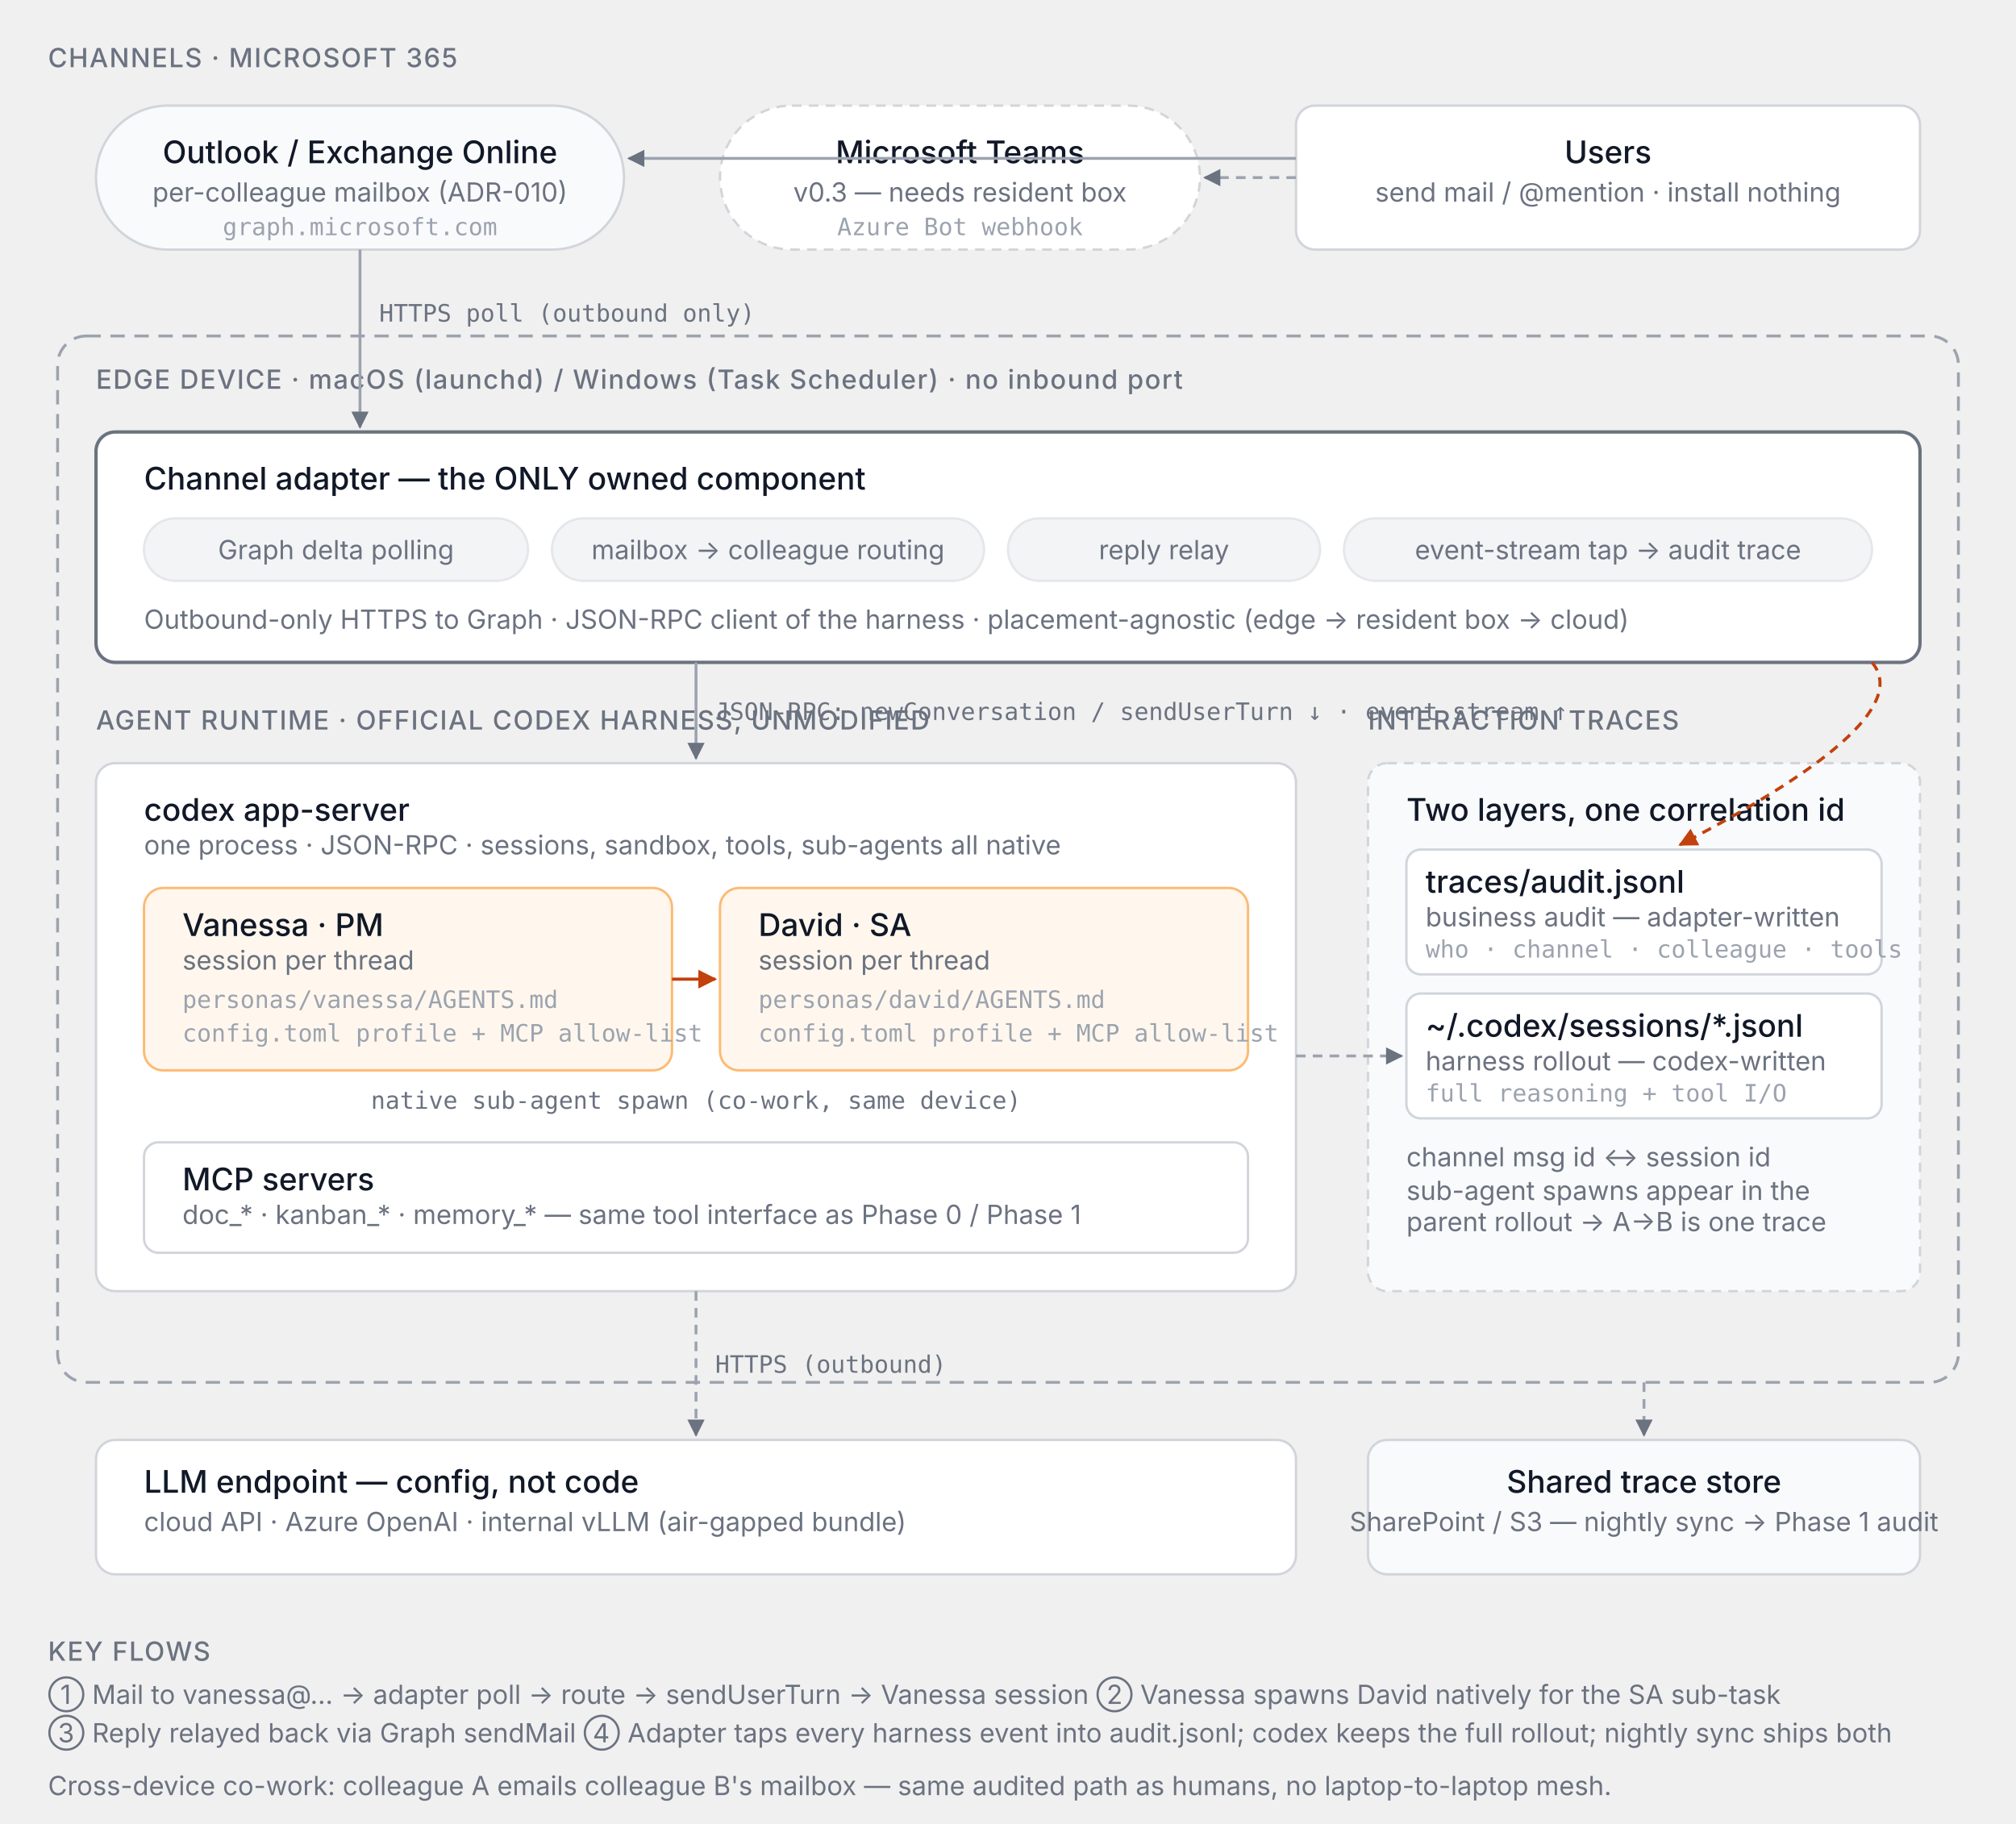
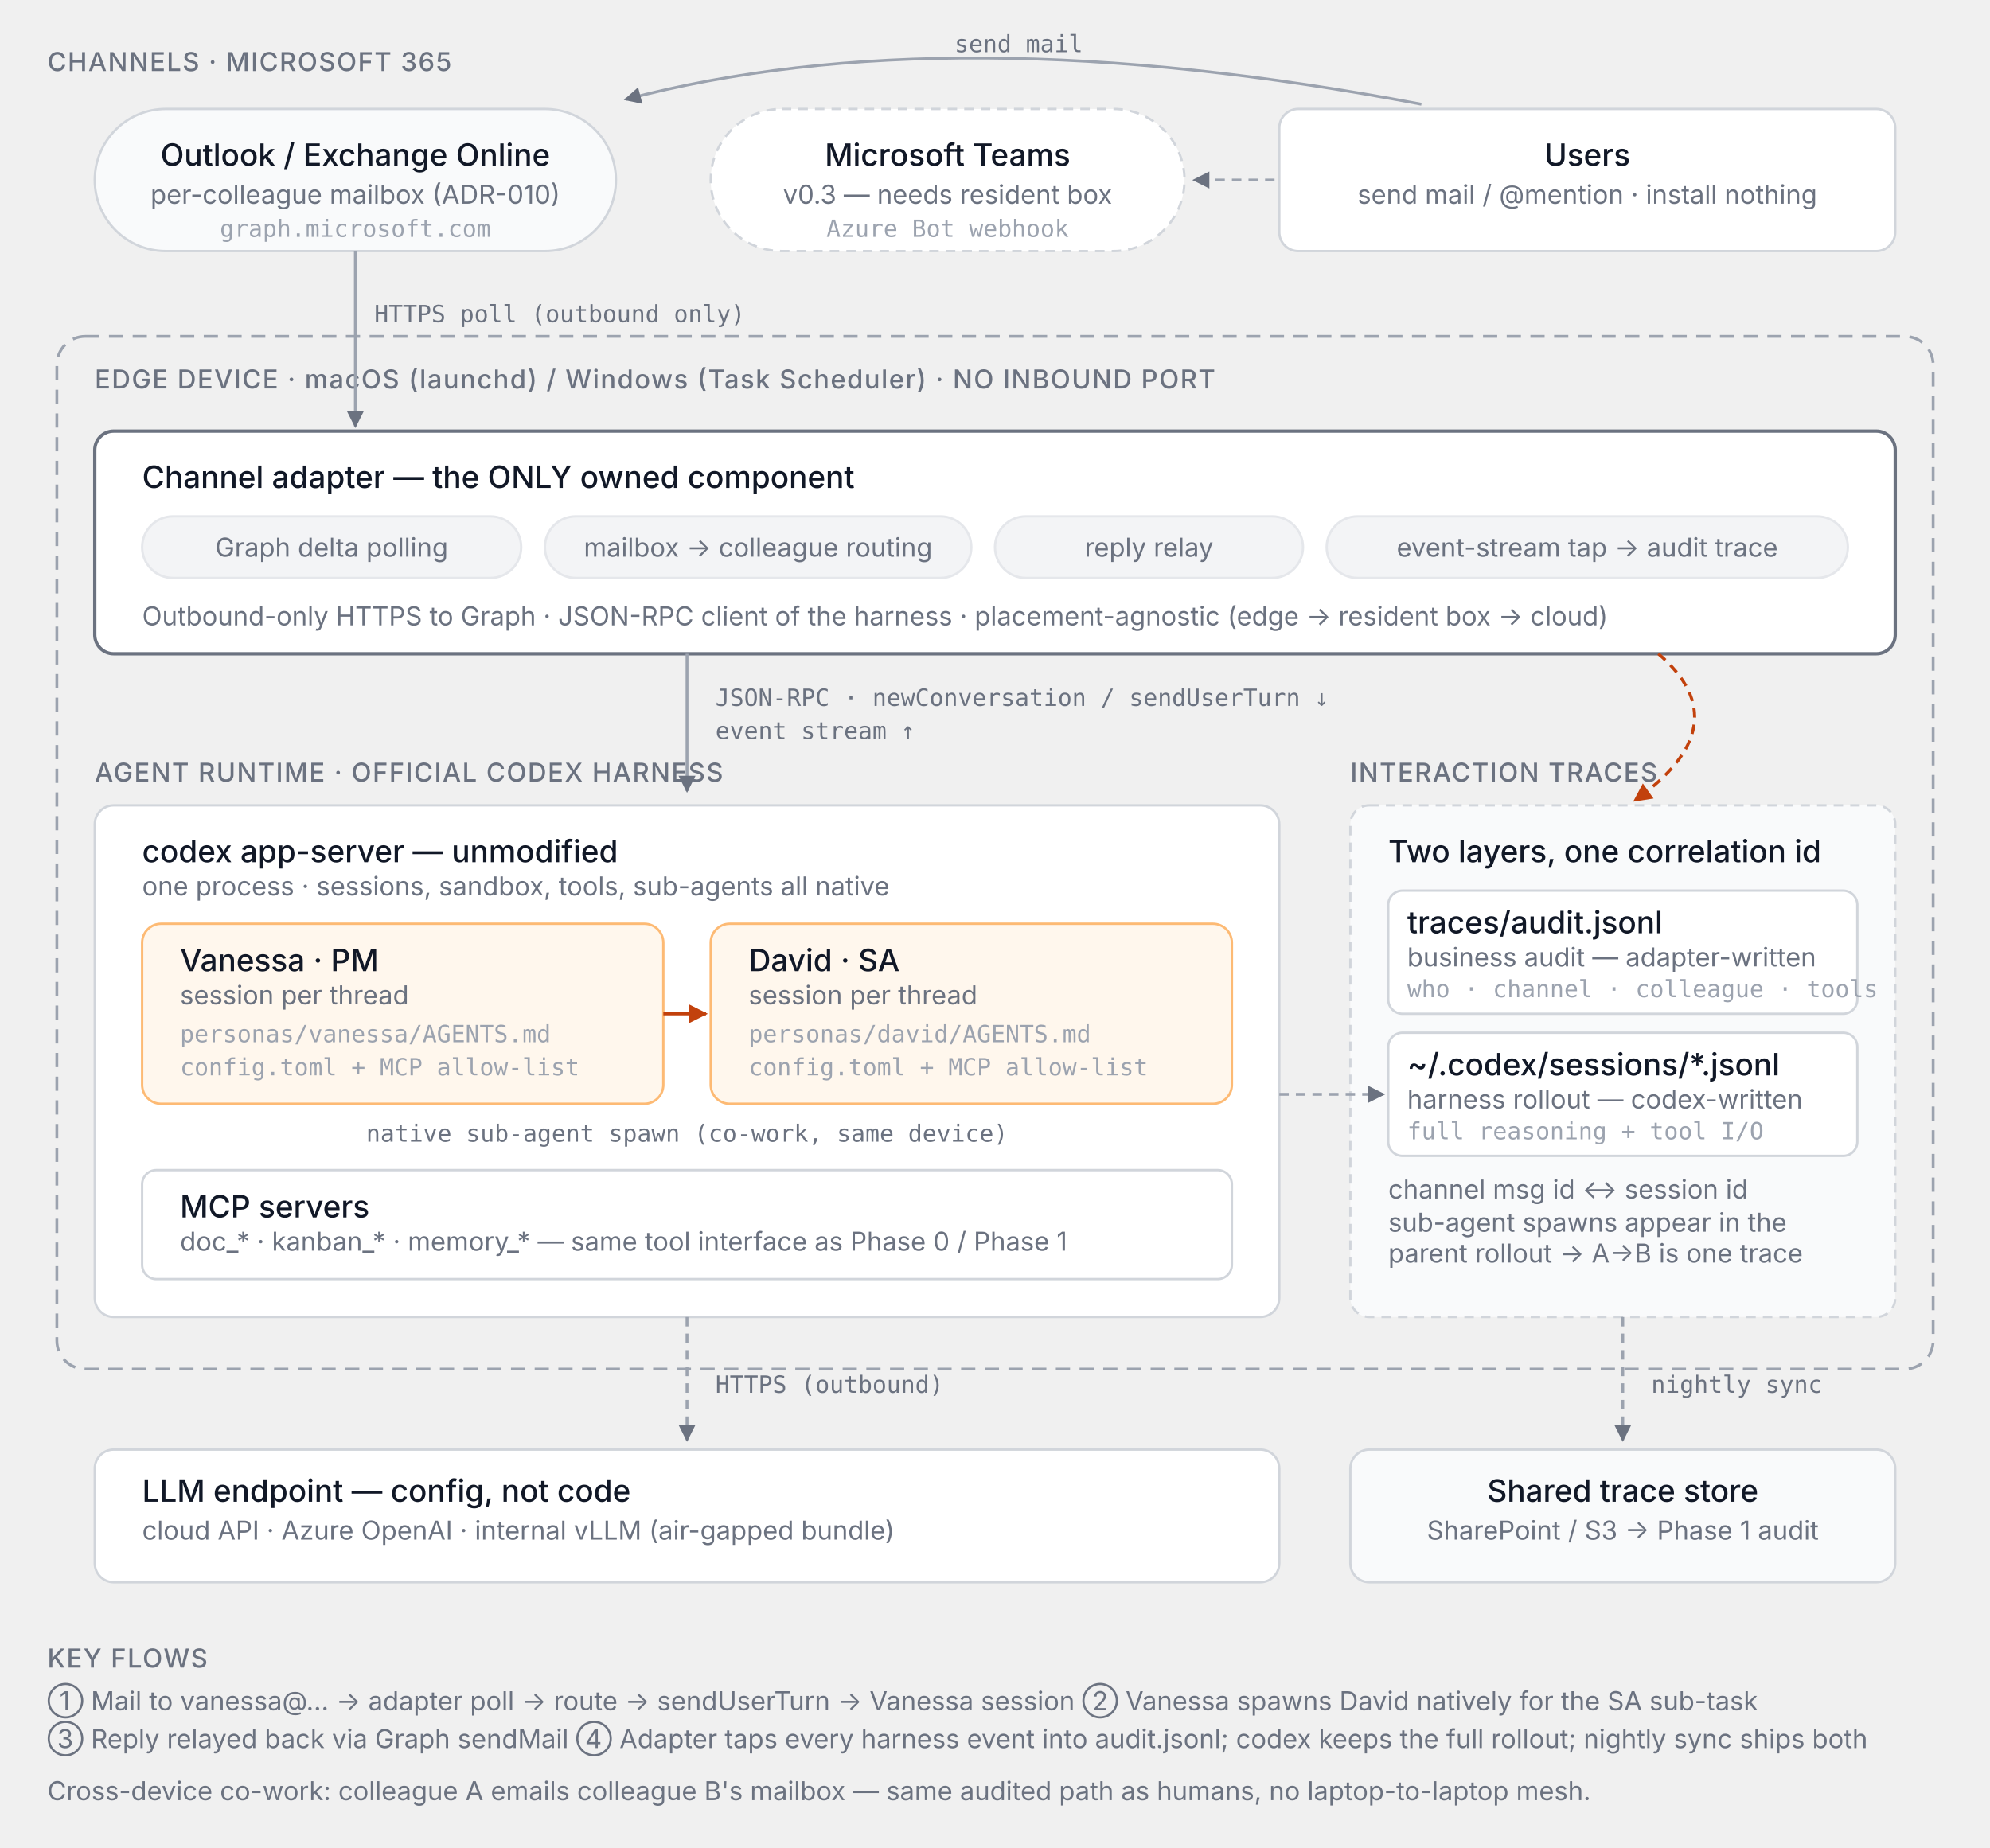
- <svg xmlns="http://www.w3.org/2000/svg" viewBox="0 0 840 760" role="img" font-family="ui-sans-serif, system-ui, -apple-system, sans-serif">
+ <svg xmlns="http://www.w3.org/2000/svg" viewBox="0 0 840 780" role="img" font-family="ui-sans-serif, system-ui, -apple-system, sans-serif">
  <defs>
    <marker id="arr" viewBox="0 0 10 10" refX="9" refY="5" markerWidth="6" markerHeight="6" orient="auto">
      <path d="M0,0 L10,5 L0,10 z" fill="#6b7280" />
    </marker>
    <marker id="arrAccent" viewBox="0 0 10 10" refX="9" refY="5" markerWidth="6" markerHeight="6" orient="auto">
      <path d="M0,0 L10,5 L0,10 z" fill="#c2410c" />
    </marker>
  </defs>
  <style>
    .label { font-size: 13px; font-weight: 500; fill: #111827; }
    .sub { font-size: 11px; fill: #6b7280; }
    .port { font-size: 10px; fill: #9ca3af; font-family: ui-monospace, monospace; }
    .tier { font-size: 11px; font-weight: 500; fill: #6b7280; letter-spacing: 0.5px; text-transform: uppercase; }
    .edge { stroke: #9ca3af; stroke-width: 1.2; fill: none; }
    .edgeAccent { stroke: #c2410c; stroke-width: 1.3; fill: none; }
    .edgeDash { stroke-dasharray: 4 3; }
    .box { fill: #ffffff; stroke: #d1d5db; stroke-width: 1; }
    .boxFuture { fill: #ffffff; stroke: #d1d5db; stroke-width: 1; stroke-dasharray: 4 3; }
    .boxAgent { fill: #fff7ed; stroke: #fdba74; stroke-width: 1; }
    .boxOwned { fill: #ffffff; stroke: #6b7280; stroke-width: 1.4; }
    .boxShared { fill: #f9fafb; stroke: #d1d5db; stroke-dasharray: 4 3; stroke-width: 1; }
    .boxDevice { fill: none; stroke: #9ca3af; stroke-width: 1.2; stroke-dasharray: 6 4; }
    .boxCloud { fill: #f9fafb; stroke: #d1d5db; stroke-width: 1; }
    .pill { fill: #f3f4f6; stroke: #e5e7eb; stroke-width: 1; }
    .edgeLabel { font-size: 10px; fill: #6b7280; font-family: ui-monospace, monospace; }
  </style>
-   <text x="20" y="28" class="tier">CHANNELS · MICROSOFT 365</text>
-   <rect x="40" y="44" width="220" height="60" rx="30" class="boxCloud" />
-   <text x="150" y="68" text-anchor="middle" class="label">Outlook / Exchange Online</text>
-   <text x="150" y="84" text-anchor="middle" class="sub">per-colleague mailbox (ADR-010)</text>
-   <text x="150" y="98" text-anchor="middle" class="port">graph.microsoft.com</text>
-   <rect x="300" y="44" width="200" height="60" rx="30" class="boxFuture" />
-   <text x="400" y="68" text-anchor="middle" class="label">Microsoft Teams</text>
-   <text x="400" y="84" text-anchor="middle" class="sub">v0.3 — needs resident box</text>
-   <text x="400" y="98" text-anchor="middle" class="port">Azure Bot webhook</text>
-   <rect x="540" y="44" width="260" height="60" rx="8" class="box" />
-   <text x="670" y="68" text-anchor="middle" class="label">Users</text>
-   <text x="670" y="84" text-anchor="middle" class="sub">send mail / @mention · install nothing</text>
-   <line x1="540" y1="74" x2="502" y2="74" class="edge edgeDash" marker-end="url(#arr)" />
-   <line x1="540" y1="66" x2="262" y2="66" class="edge" marker-end="url(#arr)" />
-   <rect x="24" y="140" width="792" height="436" rx="12" class="boxDevice" />
-   <text x="40" y="162" class="tier">EDGE DEVICE · macOS (launchd) / Windows (Task Scheduler) · no inbound port</text>
-   <rect x="40" y="180" width="760" height="96" rx="8" class="boxOwned" />
-   <text x="60" y="204" class="label">Channel adapter — the ONLY owned component</text>
-   <rect x="60" y="216" width="160" height="26" rx="13" class="pill" />
-   <text x="140" y="233" text-anchor="middle" class="sub">Graph delta polling</text>
-   <rect x="230" y="216" width="180" height="26" rx="13" class="pill" />
-   <text x="320" y="233" text-anchor="middle" class="sub">mailbox → colleague routing</text>
-   <rect x="420" y="216" width="130" height="26" rx="13" class="pill" />
-   <text x="485" y="233" text-anchor="middle" class="sub">reply relay</text>
-   <rect x="560" y="216" width="220" height="26" rx="13" class="pill" />
-   <text x="670" y="233" text-anchor="middle" class="sub">event-stream tap → audit trace</text>
-   <text x="60" y="262" class="sub">Outbound-only HTTPS to Graph · JSON-RPC client of the harness · placement-agnostic (edge → resident box → cloud)</text>
-   <line x1="150" y1="104" x2="150" y2="178" class="edge" marker-end="url(#arr)" />
-   <text x="158" y="134" class="edgeLabel">HTTPS poll (outbound only)</text>
-   <text x="40" y="304" class="tier">AGENT RUNTIME · OFFICIAL CODEX HARNESS, UNMODIFIED</text>
-   <rect x="40" y="318" width="500" height="220" rx="8" class="box" />
-   <text x="60" y="342" class="label">codex app-server</text>
-   <text x="60" y="356" class="sub">one process · JSON-RPC · sessions, sandbox, tools, sub-agents all native</text>
-   <rect x="60" y="370" width="220" height="76" rx="8" class="boxAgent" />
-   <text x="76" y="390" class="label">Vanessa · PM</text>
-   <text x="76" y="404" class="sub">session per thread</text>
-   <text x="76" y="420" class="port">personas/vanessa/AGENTS.md</text>
-   <text x="76" y="434" class="port">config.toml profile + MCP allow-list</text>
-   <rect x="300" y="370" width="220" height="76" rx="8" class="boxAgent" />
-   <text x="316" y="390" class="label">David · SA</text>
-   <text x="316" y="404" class="sub">session per thread</text>
-   <text x="316" y="420" class="port">personas/david/AGENTS.md</text>
-   <text x="316" y="434" class="port">config.toml profile + MCP allow-list</text>
-   <path d="M 280 408 L 298 408" class="edgeAccent" marker-end="url(#arrAccent)" />
-   <text x="290" y="462" text-anchor="middle" class="edgeLabel" fill="#c2410c">native sub-agent spawn (co-work, same device)</text>
-   <rect x="60" y="476" width="460" height="46" rx="6" class="box" />
-   <text x="76" y="496" class="label">MCP servers</text>
-   <text x="76" y="510" class="sub">doc_* · kanban_* · memory_* — same tool interface as Phase 0 / Phase 1</text>
-   <line x1="290" y1="276" x2="290" y2="316" class="edge" marker-end="url(#arr)" />
-   <text x="298" y="300" class="edgeLabel">JSON-RPC: newConversation / sendUserTurn ↓ · event stream ↑</text>
-   <text x="570" y="304" class="tier">INTERACTION TRACES</text>
-   <rect x="570" y="318" width="230" height="220" rx="8" class="boxShared" />
-   <text x="586" y="342" class="label">Two layers, one correlation id</text>
-   <rect x="586" y="354" width="198" height="52" rx="6" class="box" />
-   <text x="594" y="372" class="label" font-size="12">traces/audit.jsonl</text>
-   <text x="594" y="386" class="sub">business audit — adapter-written</text>
-   <text x="594" y="399" class="port">who · channel · colleague · tools</text>
-   <rect x="586" y="414" width="198" height="52" rx="6" class="box" />
-   <text x="594" y="432" class="label" font-size="12">~/.codex/sessions/*.jsonl</text>
-   <text x="594" y="446" class="sub">harness rollout — codex-written</text>
-   <text x="594" y="459" class="port">full reasoning + tool I/O</text>
-   <text x="586" y="486" class="sub">channel msg id ↔ session id</text>
-   <text x="586" y="500" class="sub">sub-agent spawns appear in the</text>
-   <text x="586" y="513" class="sub">parent rollout → A→B is one trace</text>
-   <path d="M 780 276 Q 800 300 700 352" class="edgeAccent edgeDash" fill="none" marker-end="url(#arrAccent)" />
-   <path d="M 540 440 L 584 440" class="edge edgeDash" marker-end="url(#arr)" />
-   <rect x="40" y="600" width="500" height="56 " rx="8" class="box" />
-   <text x="60" y="622" class="label">LLM endpoint — config, not code</text>
-   <text x="60" y="638" class="sub">cloud API · Azure OpenAI · internal vLLM (air-gapped bundle)</text>
-   <line x1="290" y1="538" x2="290" y2="598" class="edge edgeDash" marker-end="url(#arr)" />
-   <text x="298" y="572" class="edgeLabel">HTTPS (outbound)</text>
-   <rect x="570" y="600" width="230" height="56" rx="8" class="boxCloud" />
-   <text x="685" y="622" text-anchor="middle" class="label">Shared trace store</text>
-   <text x="685" y="638" text-anchor="middle" class="sub">SharePoint / S3 — nightly sync → Phase 1 audit</text>
-   <line x1="685" y1="576" x2="685" y2="598" class="edge edgeDash" marker-end="url(#arr)" />
-   <text x="20" y="692" class="tier">KEY FLOWS</text>
-   <text x="20" y="710" class="sub">① Mail to vanessa@… → adapter poll → route → sendUserTurn → Vanessa session ② Vanessa spawns David natively for the SA sub-task</text>
-   <text x="20" y="726" class="sub">③ Reply relayed back via Graph sendMail ④ Adapter taps every harness event into audit.jsonl; codex keeps the full rollout; nightly sync ships both</text>
-   <text x="20" y="748" class="sub">Cross-device co-work: colleague A emails colleague B's mailbox — same audited path as humans, no laptop-to-laptop mesh.</text>
+   <text x="20" y="30" class="tier">CHANNELS · MICROSOFT 365</text>
+   <rect x="40" y="46" width="220" height="60" rx="30" class="boxCloud" />
+   <text x="150" y="70" text-anchor="middle" class="label">Outlook / Exchange Online</text>
+   <text x="150" y="86" text-anchor="middle" class="sub">per-colleague mailbox (ADR-010)</text>
+   <text x="150" y="100" text-anchor="middle" class="port">graph.microsoft.com</text>
+   <rect x="300" y="46" width="200" height="60" rx="30" class="boxFuture" />
+   <text x="400" y="70" text-anchor="middle" class="label">Microsoft Teams</text>
+   <text x="400" y="86" text-anchor="middle" class="sub">v0.3 — needs resident box</text>
+   <text x="400" y="100" text-anchor="middle" class="port">Azure Bot webhook</text>
+   <rect x="540" y="46" width="260" height="60" rx="8" class="box" />
+   <text x="670" y="70" text-anchor="middle" class="label">Users</text>
+   <text x="670" y="86" text-anchor="middle" class="sub">send mail / @mention · install nothing</text>
+   <path d="M 600 44 Q 400 6 264 42" class="edge" fill="none" marker-end="url(#arr)" />
+   <text x="430" y="22" text-anchor="middle" class="edgeLabel">send mail</text>
+   <line x1="538" y1="76" x2="504" y2="76" class="edge edgeDash" marker-end="url(#arr)" />
+   <rect x="24" y="142" width="792" height="436" rx="12" class="boxDevice" />
+   <text x="40" y="164" class="tier">EDGE DEVICE · macOS (launchd) / Windows (Task Scheduler) · NO INBOUND PORT</text>
+   <rect x="40" y="182" width="760" height="94" rx="8" class="boxOwned" />
+   <text x="60" y="206" class="label">Channel adapter — the ONLY owned component</text>
+   <rect x="60" y="218" width="160" height="26" rx="13" class="pill" />
+   <text x="140" y="235" text-anchor="middle" class="sub">Graph delta polling</text>
+   <rect x="230" y="218" width="180" height="26" rx="13" class="pill" />
+   <text x="320" y="235" text-anchor="middle" class="sub">mailbox → colleague routing</text>
+   <rect x="420" y="218" width="130" height="26" rx="13" class="pill" />
+   <text x="485" y="235" text-anchor="middle" class="sub">reply relay</text>
+   <rect x="560" y="218" width="220" height="26" rx="13" class="pill" />
+   <text x="670" y="235" text-anchor="middle" class="sub">event-stream tap → audit trace</text>
+   <text x="60" y="264" class="sub">Outbound-only HTTPS to Graph · JSON-RPC client of the harness · placement-agnostic (edge → resident box → cloud)</text>
+   <line x1="150" y1="106" x2="150" y2="180" class="edge" marker-end="url(#arr)" />
+   <text x="158" y="136" class="edgeLabel">HTTPS poll (outbound only)</text>
+   <line x1="290" y1="276" x2="290" y2="334" class="edge" marker-end="url(#arr)" />
+   <text x="302" y="298" class="edgeLabel">JSON-RPC · newConversation / sendUserTurn ↓</text>
+   <text x="302" y="312" class="edgeLabel">event stream ↑</text>
+   <path d="M 700 276 Q 735 306 690 338" class="edgeAccent edgeDash" fill="none" marker-end="url(#arrAccent)" />
+   <text x="40" y="330" class="tier">AGENT RUNTIME · OFFICIAL CODEX HARNESS</text>
+   <text x="570" y="330" class="tier">INTERACTION TRACES</text>
+   <rect x="40" y="340" width="500" height="216" rx="8" class="box" />
+   <text x="60" y="364" class="label">codex app-server — unmodified</text>
+   <text x="60" y="378" class="sub">one process · sessions, sandbox, tools, sub-agents all native</text>
+   <rect x="60" y="390" width="220" height="76" rx="8" class="boxAgent" />
+   <text x="76" y="410" class="label">Vanessa · PM</text>
+   <text x="76" y="424" class="sub">session per thread</text>
+   <text x="76" y="440" class="port">personas/vanessa/AGENTS.md</text>
+   <text x="76" y="454" class="port">config.toml + MCP allow-list</text>
+   <rect x="300" y="390" width="220" height="76" rx="8" class="boxAgent" />
+   <text x="316" y="410" class="label">David · SA</text>
+   <text x="316" y="424" class="sub">session per thread</text>
+   <text x="316" y="440" class="port">personas/david/AGENTS.md</text>
+   <text x="316" y="454" class="port">config.toml + MCP allow-list</text>
+   <path d="M 280 428 L 298 428" class="edgeAccent" marker-end="url(#arrAccent)" />
+   <text x="290" y="482" text-anchor="middle" class="edgeLabel" fill="#c2410c">native sub-agent spawn (co-work, same device)</text>
+   <rect x="60" y="494" width="460" height="46" rx="6" class="box" />
+   <text x="76" y="514" class="label">MCP servers</text>
+   <text x="76" y="528" class="sub">doc_* · kanban_* · memory_* — same tool interface as Phase 0 / Phase 1</text>
+   <rect x="570" y="340" width="230" height="216" rx="8" class="boxShared" />
+   <text x="586" y="364" class="label">Two layers, one correlation id</text>
+   <rect x="586" y="376" width="198" height="52" rx="6" class="box" />
+   <text x="594" y="394" class="label" font-size="12">traces/audit.jsonl</text>
+   <text x="594" y="408" class="sub">business audit — adapter-written</text>
+   <text x="594" y="421" class="port">who · channel · colleague · tools</text>
+   <rect x="586" y="436" width="198" height="52" rx="6" class="box" />
+   <text x="594" y="454" class="label" font-size="12">~/.codex/sessions/*.jsonl</text>
+   <text x="594" y="468" class="sub">harness rollout — codex-written</text>
+   <text x="594" y="481" class="port">full reasoning + tool I/O</text>
+   <text x="586" y="506" class="sub">channel msg id ↔ session id</text>
+   <text x="586" y="520" class="sub">sub-agent spawns appear in the</text>
+   <text x="586" y="533" class="sub">parent rollout → A→B is one trace</text>
+   <line x1="540" y1="462" x2="584" y2="462" class="edge edgeDash" marker-end="url(#arr)" />
+   <line x1="290" y1="556" x2="290" y2="608" class="edge edgeDash" marker-end="url(#arr)" />
+   <text x="302" y="588" class="edgeLabel">HTTPS (outbound)</text>
+   <rect x="40" y="612" width="500" height="56" rx="8" class="box" />
+   <text x="60" y="634" class="label">LLM endpoint — config, not code</text>
+   <text x="60" y="650" class="sub">cloud API · Azure OpenAI · internal vLLM (air-gapped bundle)</text>
+   <line x1="685" y1="556" x2="685" y2="608" class="edge edgeDash" marker-end="url(#arr)" />
+   <text x="697" y="588" class="edgeLabel">nightly sync</text>
+   <rect x="570" y="612" width="230" height="56" rx="8" class="boxCloud" />
+   <text x="685" y="634" text-anchor="middle" class="label">Shared trace store</text>
+   <text x="685" y="650" text-anchor="middle" class="sub">SharePoint / S3 → Phase 1 audit</text>
+   <text x="20" y="704" class="tier">KEY FLOWS</text>
+   <text x="20" y="722" class="sub">① Mail to vanessa@… → adapter poll → route → sendUserTurn → Vanessa session ② Vanessa spawns David natively for the SA sub-task</text>
+   <text x="20" y="738" class="sub">③ Reply relayed back via Graph sendMail ④ Adapter taps every harness event into audit.jsonl; codex keeps the full rollout; nightly sync ships both</text>
+   <text x="20" y="760" class="sub">Cross-device co-work: colleague A emails colleague B's mailbox — same audited path as humans, no laptop-to-laptop mesh.</text>
</svg>
